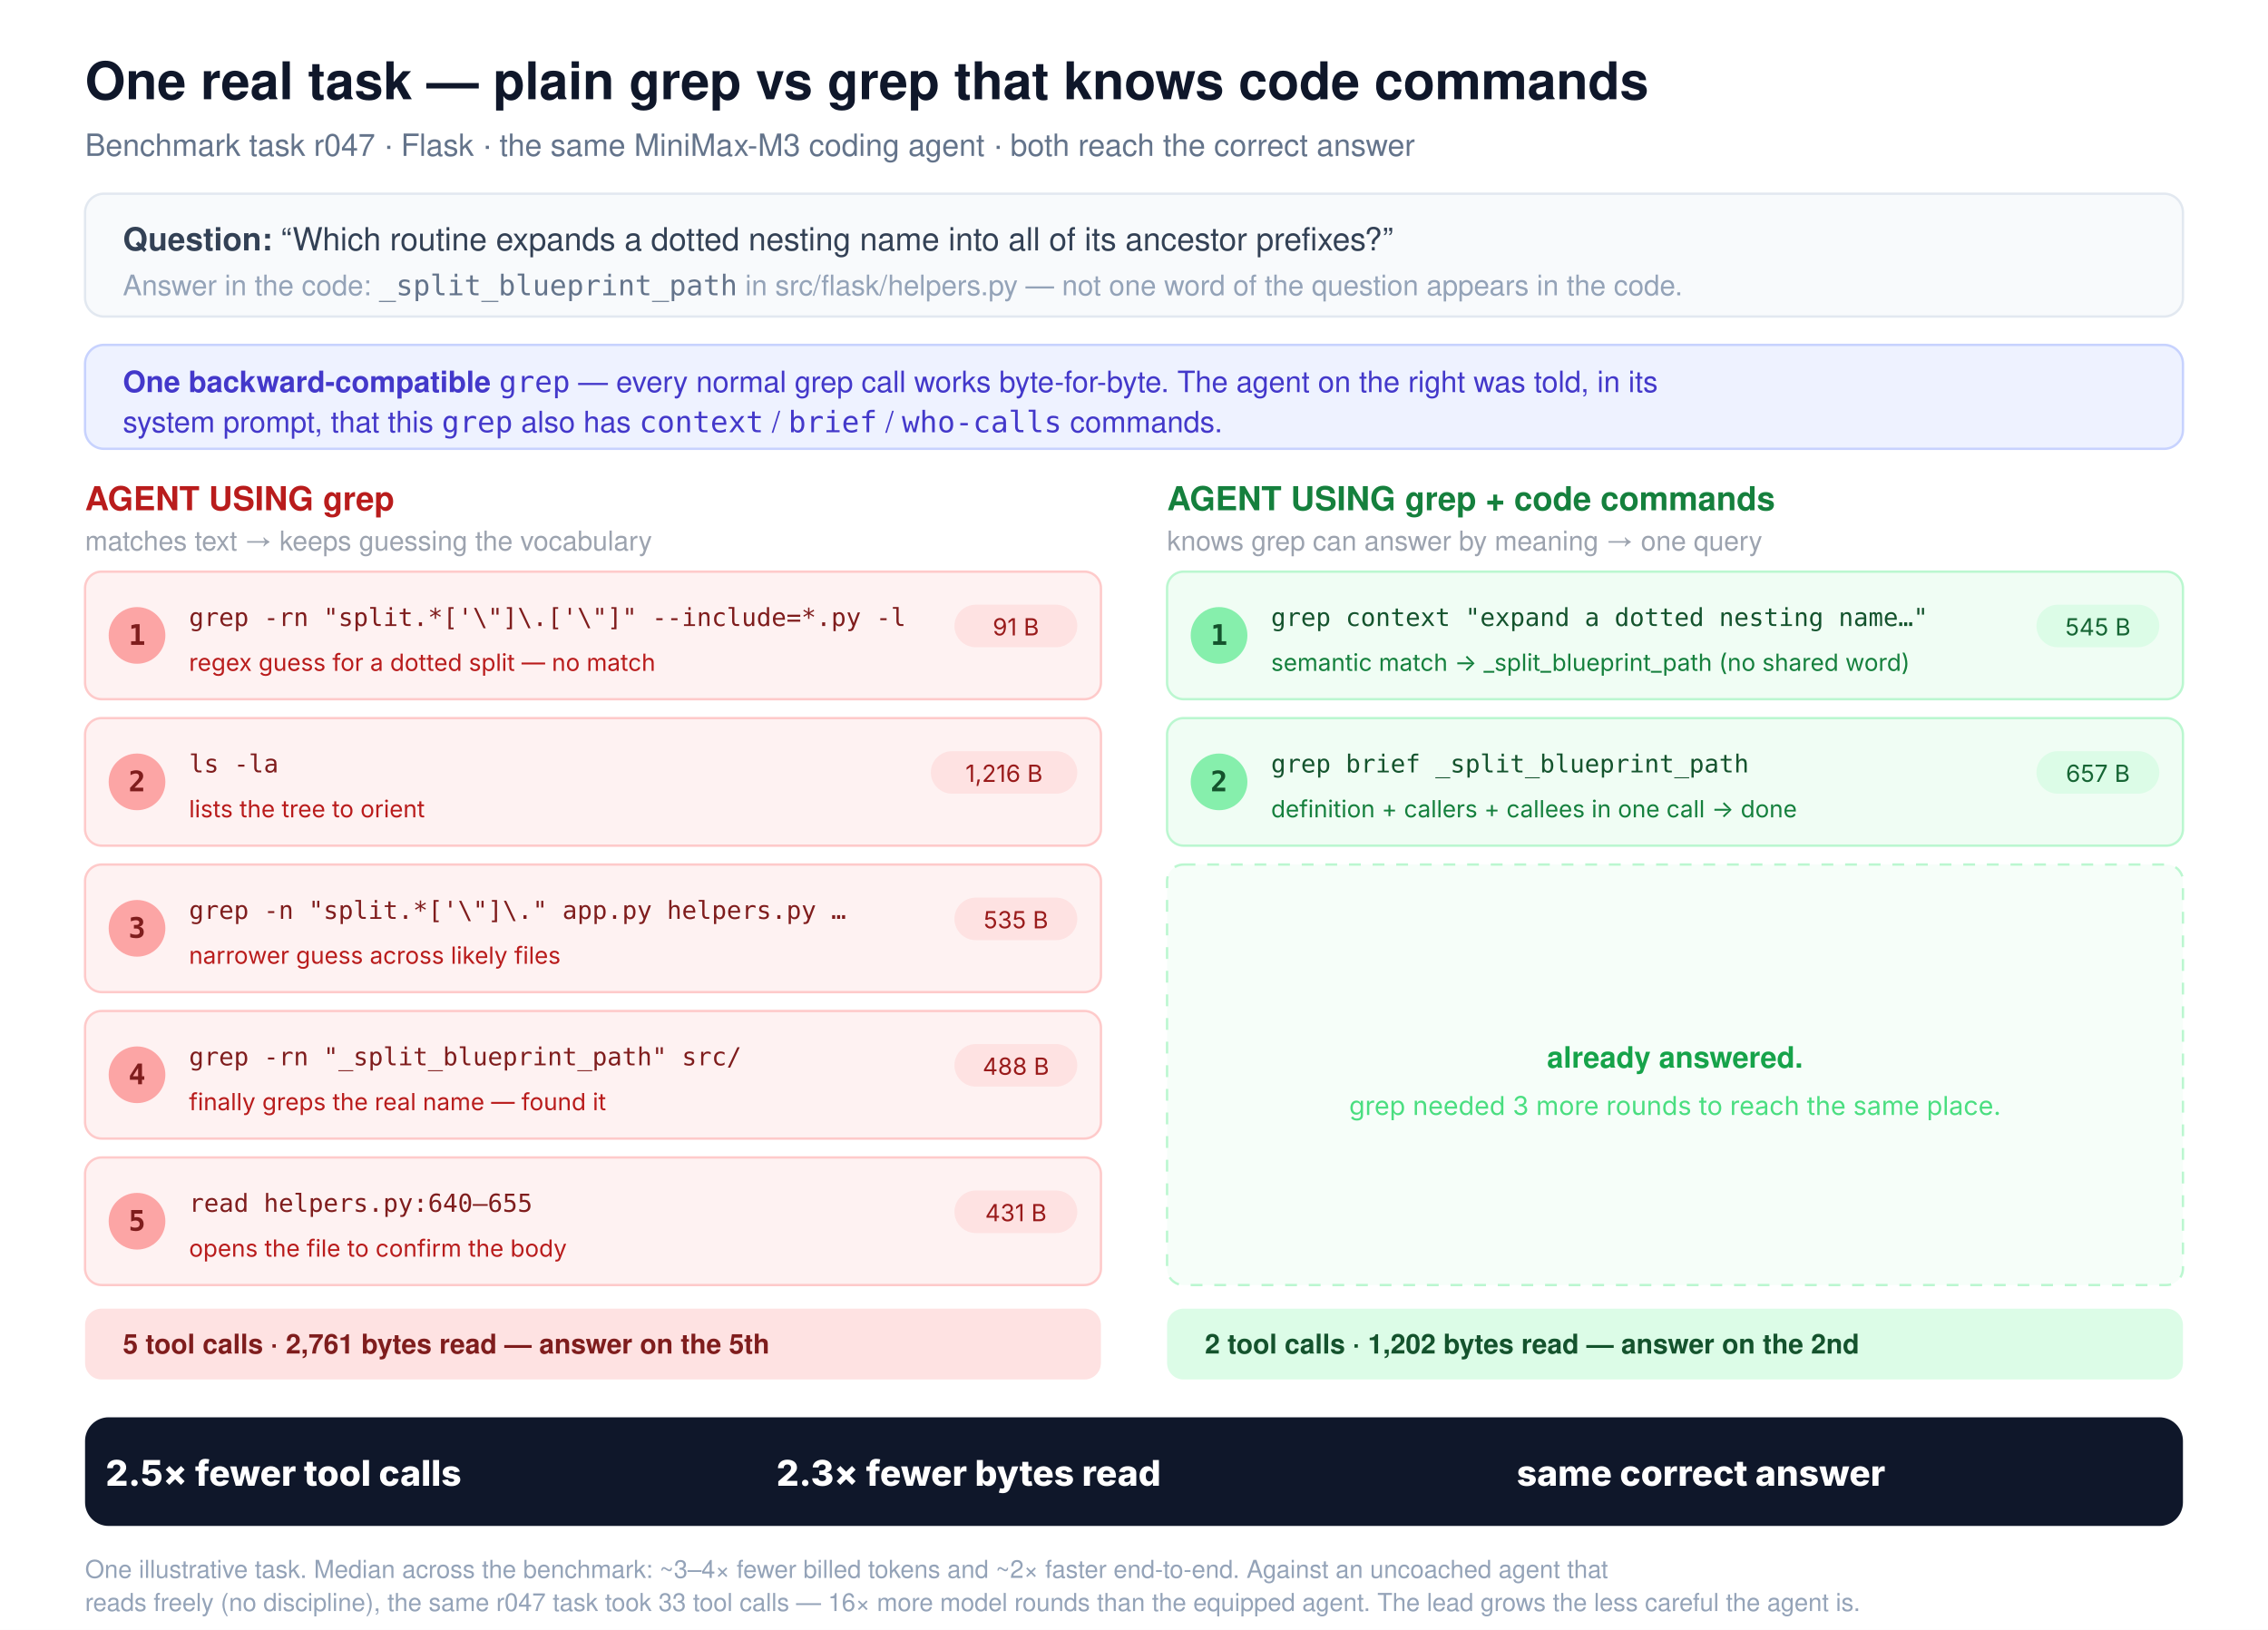
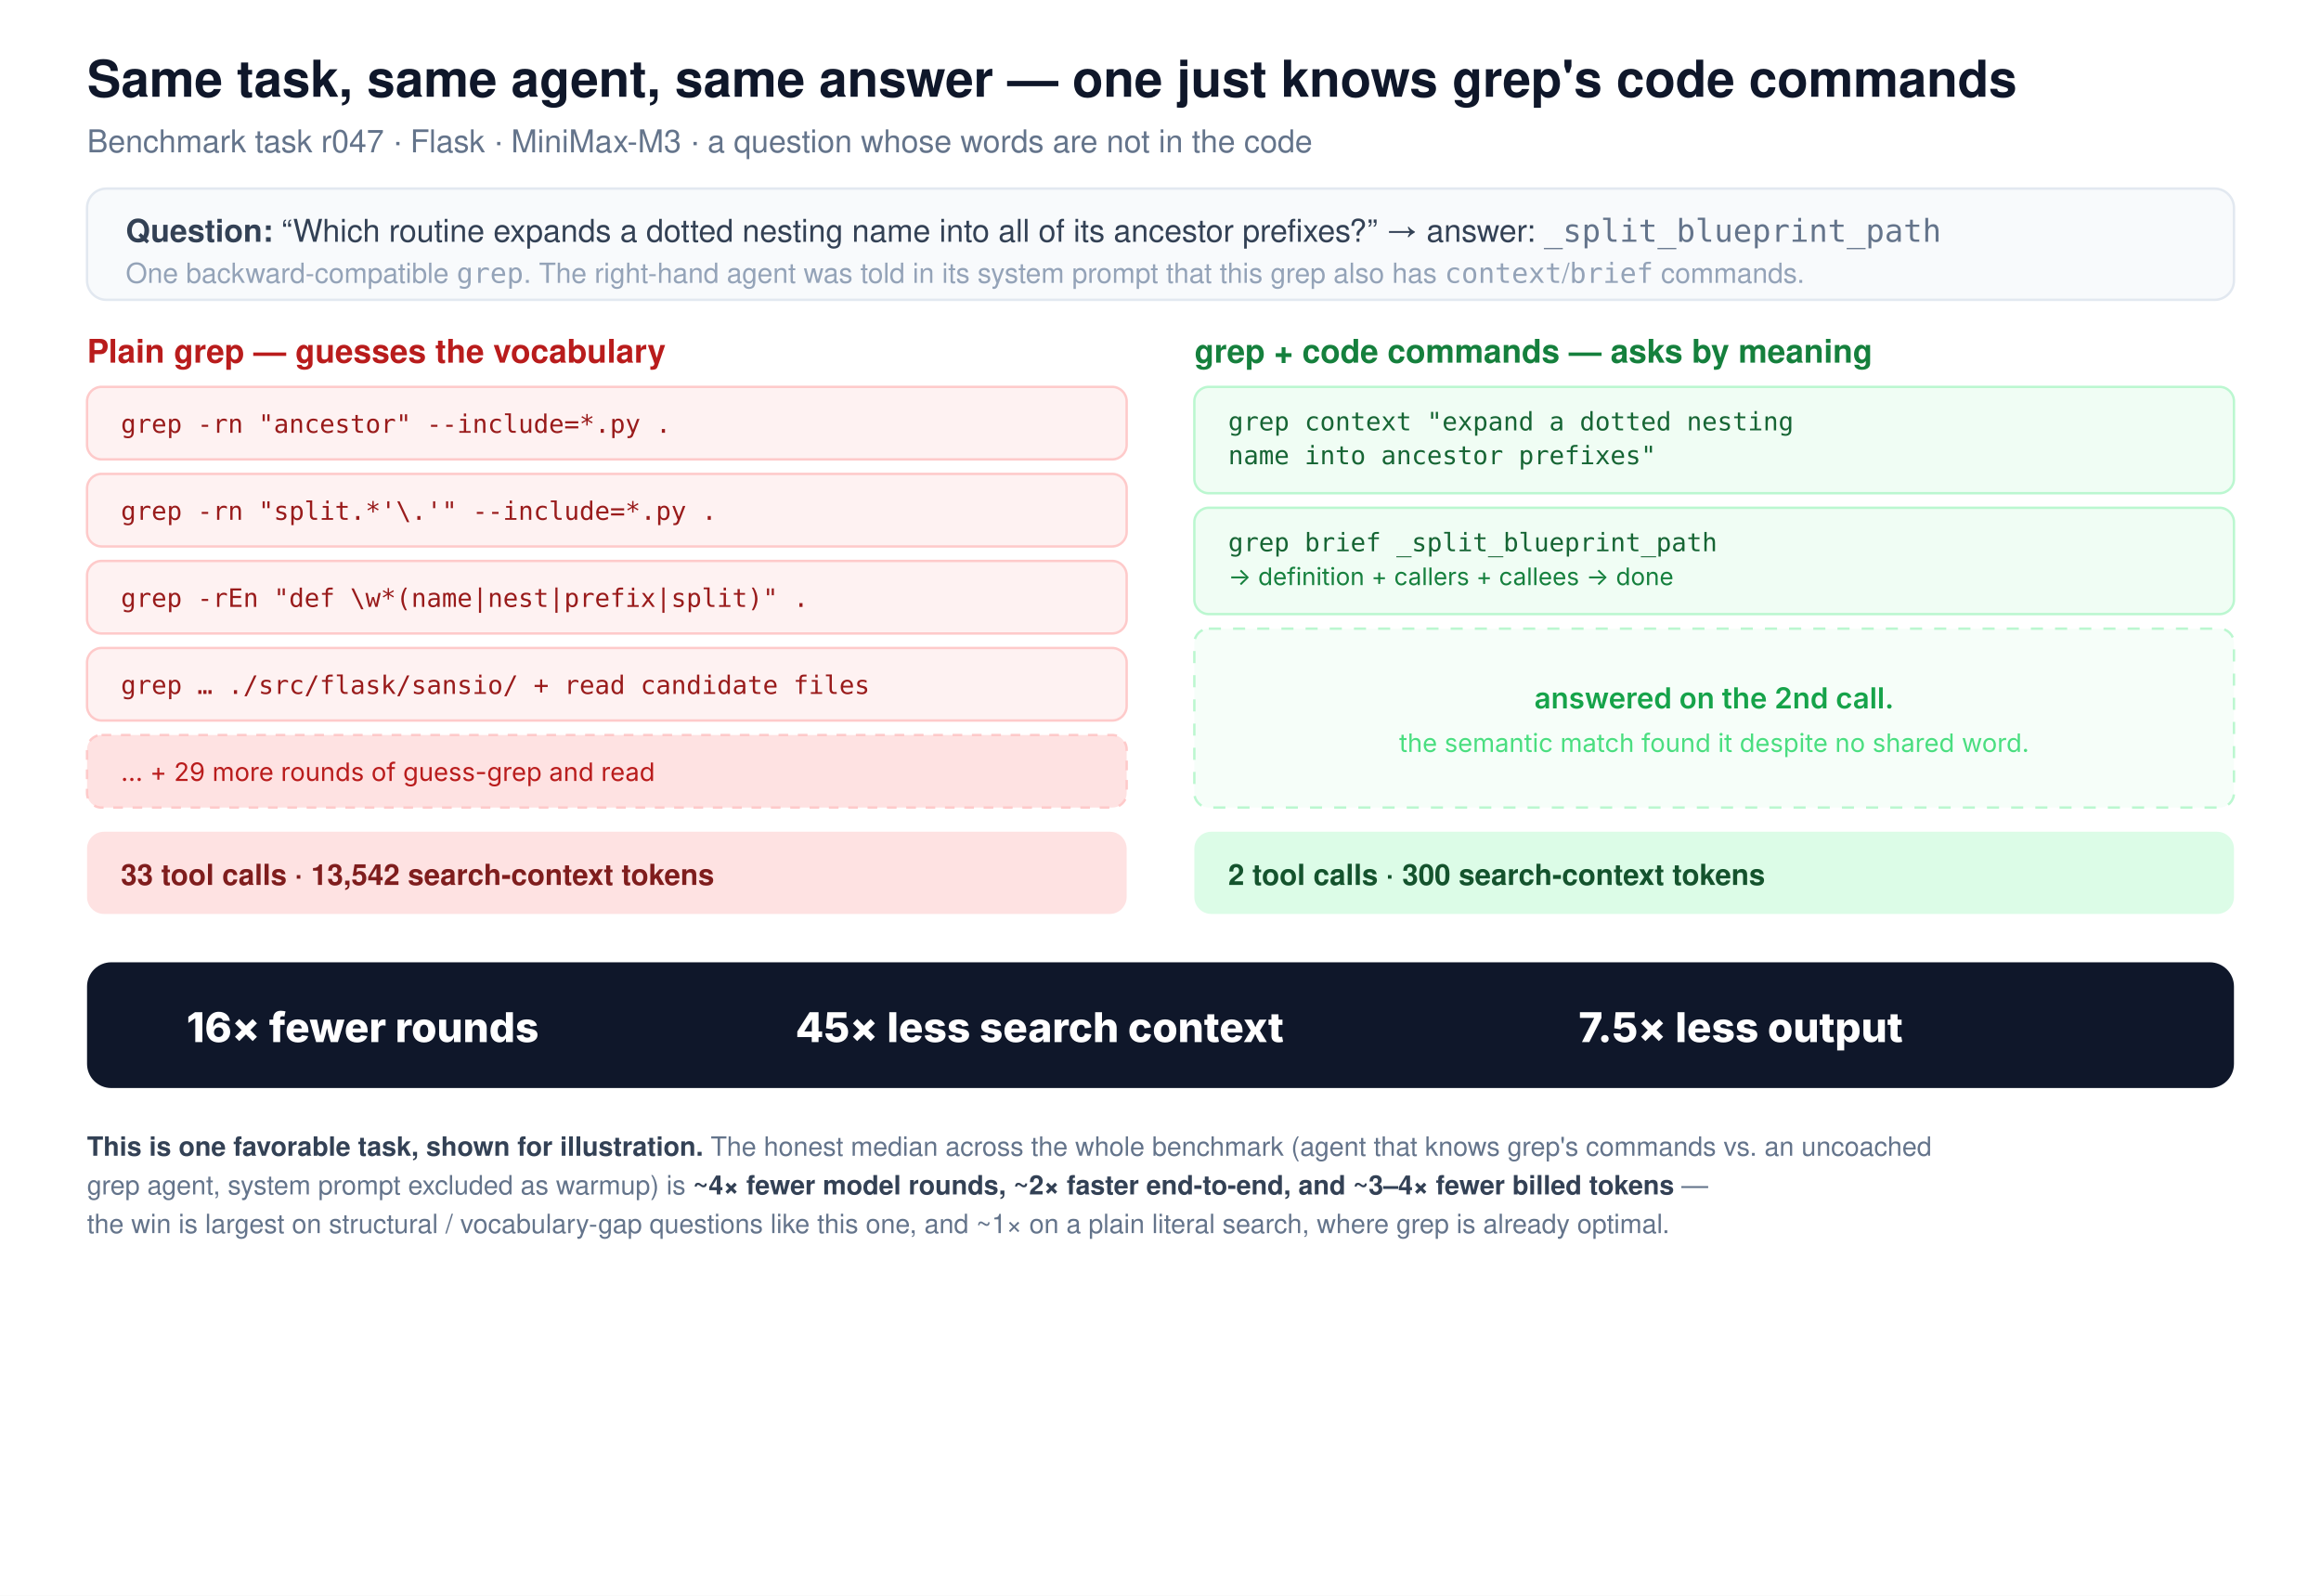
- <svg xmlns="http://www.w3.org/2000/svg" viewBox="0 0 960 690" font-family="-apple-system,BlinkMacSystemFont,Segoe UI,Helvetica,Arial,sans-serif" role="img" aria-labelledby="title desc">
-   <rect width="960" height="690" fill="#ffffff" />
-   <text x="36" y="42" font-size="22" font-weight="700" fill="#0f172a">One real task — plain grep vs grep that knows code commands</text>
-   <text x="36" y="66" font-size="13" fill="#64748b">Benchmark task r047 · Flask · the same MiniMax-M3 coding agent · both reach the correct answer</text>
-   <rect x="36" y="82" width="888" height="52" rx="8" fill="#f8fafc" stroke="#e2e8f0" />
-   <text x="52" y="106" font-size="13.5" fill="#334155">
-     <tspan font-weight="600">Question:</tspan> “Which routine expands a dotted nesting name into all of its ancestor prefixes?”</text>
-   <text x="52" y="125" font-size="12" fill="#94a3b8">Answer in the code: <tspan font-family="ui-monospace,Menlo,monospace" fill="#64748b">_split_blueprint_path</tspan> in src/flask/helpers.py — not one word of the question appears in the code.</text>
-   <rect x="36" y="146" width="888" height="44" rx="8" fill="#eef2ff" stroke="#c7d2fe" />
-   <text x="52" y="166" font-size="12.5" fill="#4338ca">
-     <tspan font-weight="700">One backward-compatible</tspan>
-     <tspan font-family="ui-monospace,Menlo,monospace">grep</tspan> — every normal grep call works byte-for-byte. The agent on the right was told, in its</text>
-   <text x="52" y="183" font-size="12.5" fill="#4338ca">system prompt, that this <tspan font-family="ui-monospace,Menlo,monospace">grep</tspan> also has <tspan font-family="ui-monospace,Menlo,monospace">context</tspan> / <tspan font-family="ui-monospace,Menlo,monospace">brief</tspan> / <tspan font-family="ui-monospace,Menlo,monospace">who-calls</tspan> commands.</text>
-   <text x="36" y="216" font-size="14" font-weight="700" fill="#b91c1c">AGENT USING grep</text>
-   <text x="36" y="233" font-size="11.5" fill="#9ca3af">matches text → keeps guessing the vocabulary</text>
-   <text x="494" y="216" font-size="14" font-weight="700" fill="#15803d">AGENT USING grep + code commands</text>
-   <text x="494" y="233" font-size="11.5" fill="#9ca3af">knows grep can answer by meaning → one query</text>
-   <g font-family="ui-monospace,Menlo,monospace">
-     <rect x="36" y="242" width="430" height="54" rx="7" fill="#fef2f2" stroke="#fecaca" />
-     <circle cx="58" cy="269" r="12" fill="#fca5a5" />
-     <text x="58" y="273" font-size="12" font-weight="700" fill="#7f1d1d" text-anchor="middle">1</text>
-     <text x="80" y="265" font-size="10.5" fill="#7f1d1d">grep -rn "split.*['\"]\.['\"]" --include=*.py -l</text>
-     <text x="80" y="284" font-size="10" font-family="-apple-system" fill="#b91c1c">regex guess for a dotted split — no match</text>
-     <rect x="404" y="256" width="52" height="18" rx="9" fill="#fee2e2" />
-     <text x="430" y="269" font-size="10" fill="#991b1b" text-anchor="middle" font-family="-apple-system">91 B</text>
-     <rect x="36" y="304" width="430" height="54" rx="7" fill="#fef2f2" stroke="#fecaca" />
-     <circle cx="58" cy="331" r="12" fill="#fca5a5" />
-     <text x="58" y="335" font-size="12" font-weight="700" fill="#7f1d1d" text-anchor="middle">2</text>
-     <text x="80" y="327" font-size="10.5" fill="#7f1d1d">ls -la</text>
-     <text x="80" y="346" font-size="10" font-family="-apple-system" fill="#b91c1c">lists the tree to orient</text>
-     <rect x="394" y="318" width="62" height="18" rx="9" fill="#fee2e2" />
-     <text x="425" y="331" font-size="10" fill="#991b1b" text-anchor="middle" font-family="-apple-system">1,216 B</text>
-     <rect x="36" y="366" width="430" height="54" rx="7" fill="#fef2f2" stroke="#fecaca" />
-     <circle cx="58" cy="393" r="12" fill="#fca5a5" />
-     <text x="58" y="397" font-size="12" font-weight="700" fill="#7f1d1d" text-anchor="middle">3</text>
-     <text x="80" y="389" font-size="10.5" fill="#7f1d1d">grep -n "split.*['\"]\." app.py helpers.py …</text>
-     <text x="80" y="408" font-size="10" font-family="-apple-system" fill="#b91c1c">narrower guess across likely files</text>
-     <rect x="404" y="380" width="52" height="18" rx="9" fill="#fee2e2" />
-     <text x="430" y="393" font-size="10" fill="#991b1b" text-anchor="middle" font-family="-apple-system">535 B</text>
-     <rect x="36" y="428" width="430" height="54" rx="7" fill="#fef2f2" stroke="#fecaca" />
-     <circle cx="58" cy="455" r="12" fill="#fca5a5" />
-     <text x="58" y="459" font-size="12" font-weight="700" fill="#7f1d1d" text-anchor="middle">4</text>
-     <text x="80" y="451" font-size="10.5" fill="#7f1d1d">grep -rn "_split_blueprint_path" src/</text>
-     <text x="80" y="470" font-size="10" font-family="-apple-system" fill="#b91c1c">finally greps the real name — found it</text>
-     <rect x="404" y="442" width="52" height="18" rx="9" fill="#fee2e2" />
-     <text x="430" y="455" font-size="10" fill="#991b1b" text-anchor="middle" font-family="-apple-system">488 B</text>
-     <rect x="36" y="490" width="430" height="54" rx="7" fill="#fef2f2" stroke="#fecaca" />
-     <circle cx="58" cy="517" r="12" fill="#fca5a5" />
-     <text x="58" y="521" font-size="12" font-weight="700" fill="#7f1d1d" text-anchor="middle">5</text>
-     <text x="80" y="513" font-size="10.5" fill="#7f1d1d">read helpers.py:640–655</text>
-     <text x="80" y="532" font-size="10" font-family="-apple-system" fill="#b91c1c">opens the file to confirm the body</text>
-     <rect x="404" y="504" width="52" height="18" rx="9" fill="#fee2e2" />
-     <text x="430" y="517" font-size="10" fill="#991b1b" text-anchor="middle" font-family="-apple-system">431 B</text>
+ <svg xmlns="http://www.w3.org/2000/svg" viewBox="0 0 960 660" font-family="-apple-system,BlinkMacSystemFont,Segoe UI,Helvetica,Arial,sans-serif" role="img" aria-labelledby="title desc">
+   <rect width="960" height="660" fill="#ffffff" />
+   <text x="36" y="40" font-size="21" font-weight="700" fill="#0f172a">Same task, same agent, same answer — one just knows grep's code commands</text>
+   <text x="36" y="63" font-size="13" fill="#64748b">Benchmark task r047 · Flask · MiniMax-M3 · a question whose words are not in the code</text>
+   <rect x="36" y="78" width="888" height="46" rx="8" fill="#f8fafc" stroke="#e2e8f0" />
+   <text x="52" y="100" font-size="13" fill="#334155">
+     <tspan font-weight="600">Question:</tspan> “Which routine expands a dotted nesting name into all of its ancestor prefixes?”  →  answer: <tspan font-family="ui-monospace,Menlo,monospace" fill="#64748b">_split_blueprint_path</tspan>
+   </text>
+   <text x="52" y="117" font-size="11.5" fill="#94a3b8">One backward-compatible <tspan font-family="ui-monospace,Menlo,monospace">grep</tspan>. The right-hand agent was told in its system prompt that this grep also has <tspan font-family="ui-monospace,Menlo,monospace">context</tspan>/<tspan font-family="ui-monospace,Menlo,monospace">brief</tspan> commands.</text>
+   <text x="36" y="150" font-size="13.5" font-weight="700" fill="#b91c1c">Plain grep — guesses the vocabulary</text>
+   <g font-family="ui-monospace,Menlo,monospace" font-size="10.5" fill="#991b1b">
+     <rect x="36" y="160" width="430" height="30" rx="6" fill="#fef2f2" stroke="#fecaca" />
+     <text x="50" y="179">grep -rn "ancestor" --include=*.py .</text>
+     <rect x="36" y="196" width="430" height="30" rx="6" fill="#fef2f2" stroke="#fecaca" />
+     <text x="50" y="215">grep -rn "split.*'\.'" --include=*.py .</text>
+     <rect x="36" y="232" width="430" height="30" rx="6" fill="#fef2f2" stroke="#fecaca" />
+     <text x="50" y="251">grep -rEn "def \w*(name|nest|prefix|split)" .</text>
+     <rect x="36" y="268" width="430" height="30" rx="6" fill="#fef2f2" stroke="#fecaca" />
+     <text x="50" y="287">grep … ./src/flask/sansio/  +  read candidate files</text>
+     <rect x="36" y="304" width="430" height="30" rx="6" fill="#fee2e2" stroke="#fecaca" stroke-dasharray="4 4" />
+     <text x="50" y="323" font-family="-apple-system" fill="#b91c1c">… + 29 more rounds of guess-grep and read</text>
  </g>
-   <rect x="36" y="554" width="430" height="30" rx="7" fill="#fee2e2" />
-   <text x="52" y="573" font-size="11.5" font-weight="600" fill="#7f1d1d">5 tool calls · 2,761 bytes read — answer on the 5th</text>
-   <g font-family="ui-monospace,Menlo,monospace">
-     <rect x="494" y="242" width="430" height="54" rx="7" fill="#f0fdf4" stroke="#bbf7d0" />
-     <circle cx="516" cy="269" r="12" fill="#86efac" />
-     <text x="516" y="273" font-size="12" font-weight="700" fill="#14532d" text-anchor="middle">1</text>
-     <text x="538" y="265" font-size="10.5" fill="#14532d">grep context "expand a dotted nesting name…"</text>
-     <text x="538" y="284" font-size="10" font-family="-apple-system" fill="#15803d">semantic match → _split_blueprint_path (no shared word)</text>
-     <rect x="862" y="256" width="52" height="18" rx="9" fill="#dcfce7" />
-     <text x="888" y="269" font-size="10" fill="#166534" text-anchor="middle" font-family="-apple-system">545 B</text>
-     <rect x="494" y="304" width="430" height="54" rx="7" fill="#f0fdf4" stroke="#bbf7d0" />
-     <circle cx="516" cy="331" r="12" fill="#86efac" />
-     <text x="516" y="335" font-size="12" font-weight="700" fill="#14532d" text-anchor="middle">2</text>
-     <text x="538" y="327" font-size="10.5" fill="#14532d">grep brief _split_blueprint_path</text>
-     <text x="538" y="346" font-size="10" font-family="-apple-system" fill="#15803d">definition + callers + callees in one call → done</text>
-     <rect x="862" y="318" width="52" height="18" rx="9" fill="#dcfce7" />
-     <text x="888" y="331" font-size="10" fill="#166534" text-anchor="middle" font-family="-apple-system">657 B</text>
+   <rect x="36" y="344" width="430" height="34" rx="7" fill="#fee2e2" />
+   <text x="50" y="366" font-size="12" font-weight="700" fill="#7f1d1d">33 tool calls · 13,542 search-context tokens</text>
+   <text x="494" y="150" font-size="13.5" font-weight="700" fill="#15803d">grep + code commands — asks by meaning</text>
+   <g font-family="ui-monospace,Menlo,monospace" font-size="10.5" fill="#166534">
+     <rect x="494" y="160" width="430" height="44" rx="6" fill="#f0fdf4" stroke="#bbf7d0" />
+     <text x="508" y="178">grep context "expand a dotted nesting</text>
+     <text x="508" y="192">  name into ancestor prefixes"</text>
+     <rect x="494" y="210" width="430" height="44" rx="6" fill="#f0fdf4" stroke="#bbf7d0" />
+     <text x="508" y="228">grep brief _split_blueprint_path</text>
+     <text x="508" y="242" font-family="-apple-system" font-size="10" fill="#15803d">→ definition + callers + callees → done</text>
+     <rect x="494" y="260" width="430" height="74" rx="6" fill="#f6fef9" stroke="#bbf7d0" stroke-dasharray="5 5" />
+     <text x="709" y="293" font-family="-apple-system" font-size="12" font-weight="600" fill="#16a34a" text-anchor="middle">answered on the 2nd call.</text>
+     <text x="709" y="311" font-family="-apple-system" font-size="10.5" fill="#4ade80" text-anchor="middle">the semantic match found it despite no shared word.</text>
  </g>
-   <rect x="494" y="366" width="430" height="178" rx="7" fill="#f6fef9" stroke="#bbf7d0" stroke-dasharray="5 5" />
-   <text x="709" y="452" font-size="12.5" font-weight="600" fill="#16a34a" text-anchor="middle">already answered.</text>
-   <text x="709" y="472" font-size="11" fill="#4ade80" text-anchor="middle" font-family="-apple-system">grep needed 3 more rounds to reach the same place.</text>
-   <rect x="494" y="554" width="430" height="30" rx="7" fill="#dcfce7" />
-   <text x="510" y="573" font-size="11.5" font-weight="600" fill="#14532d">2 tool calls · 1,202 bytes read — answer on the 2nd</text>
-   <rect x="36" y="600" width="888" height="46" rx="10" fill="#0f172a" />
-   <g font-size="15" font-weight="800" fill="#ffffff" font-family="-apple-system">
-     <text x="120" y="629" text-anchor="middle">2.5× fewer tool calls</text>
-     <text x="410" y="629" text-anchor="middle">2.3× fewer bytes read</text>
-     <text x="720" y="629" text-anchor="middle">same correct answer</text>
+   <rect x="494" y="344" width="430" height="34" rx="7" fill="#dcfce7" />
+   <text x="508" y="366" font-size="12" font-weight="700" fill="#14532d">2 tool calls · 300 search-context tokens</text>
+   <rect x="36" y="398" width="888" height="52" rx="10" fill="#0f172a" />
+   <g font-size="17" font-weight="800" fill="#ffffff" font-family="-apple-system">
+     <text x="150" y="431" text-anchor="middle">16× fewer rounds</text>
+     <text x="430" y="431" text-anchor="middle">45× less search context</text>
+     <text x="720" y="431" text-anchor="middle">7.5× less output</text>
  </g>
-   <text x="36" y="668" font-size="10.5" fill="#94a3b8">One illustrative task. Median across the benchmark: ~3–4× fewer billed tokens and ~2× faster end-to-end. Against an uncoached agent that</text>
-   <text x="36" y="682" font-size="10.5" fill="#94a3b8">reads freely (no discipline), the same r047 task took 33 tool calls — 16× more model rounds than the equipped agent. The lead grows the less careful the agent is.</text>
+   <text x="36" y="478" font-size="11" fill="#64748b">
+     <tspan font-weight="700" fill="#334155">This is one favorable task, shown for illustration.</tspan> The honest median across the whole benchmark (agent that knows grep's commands vs. an uncoached</text>
+   <text x="36" y="494" font-size="11" fill="#64748b">grep agent, system prompt excluded as warmup) is <tspan font-weight="700" fill="#334155">~4× fewer model rounds, ~2× faster end-to-end, and ~3–4× fewer billed tokens</tspan> —</text>
+   <text x="36" y="510" font-size="11" fill="#64748b">the win is largest on structural / vocabulary-gap questions like this one, and ~1× on a plain literal search, where grep is already optimal.</text>
</svg>
